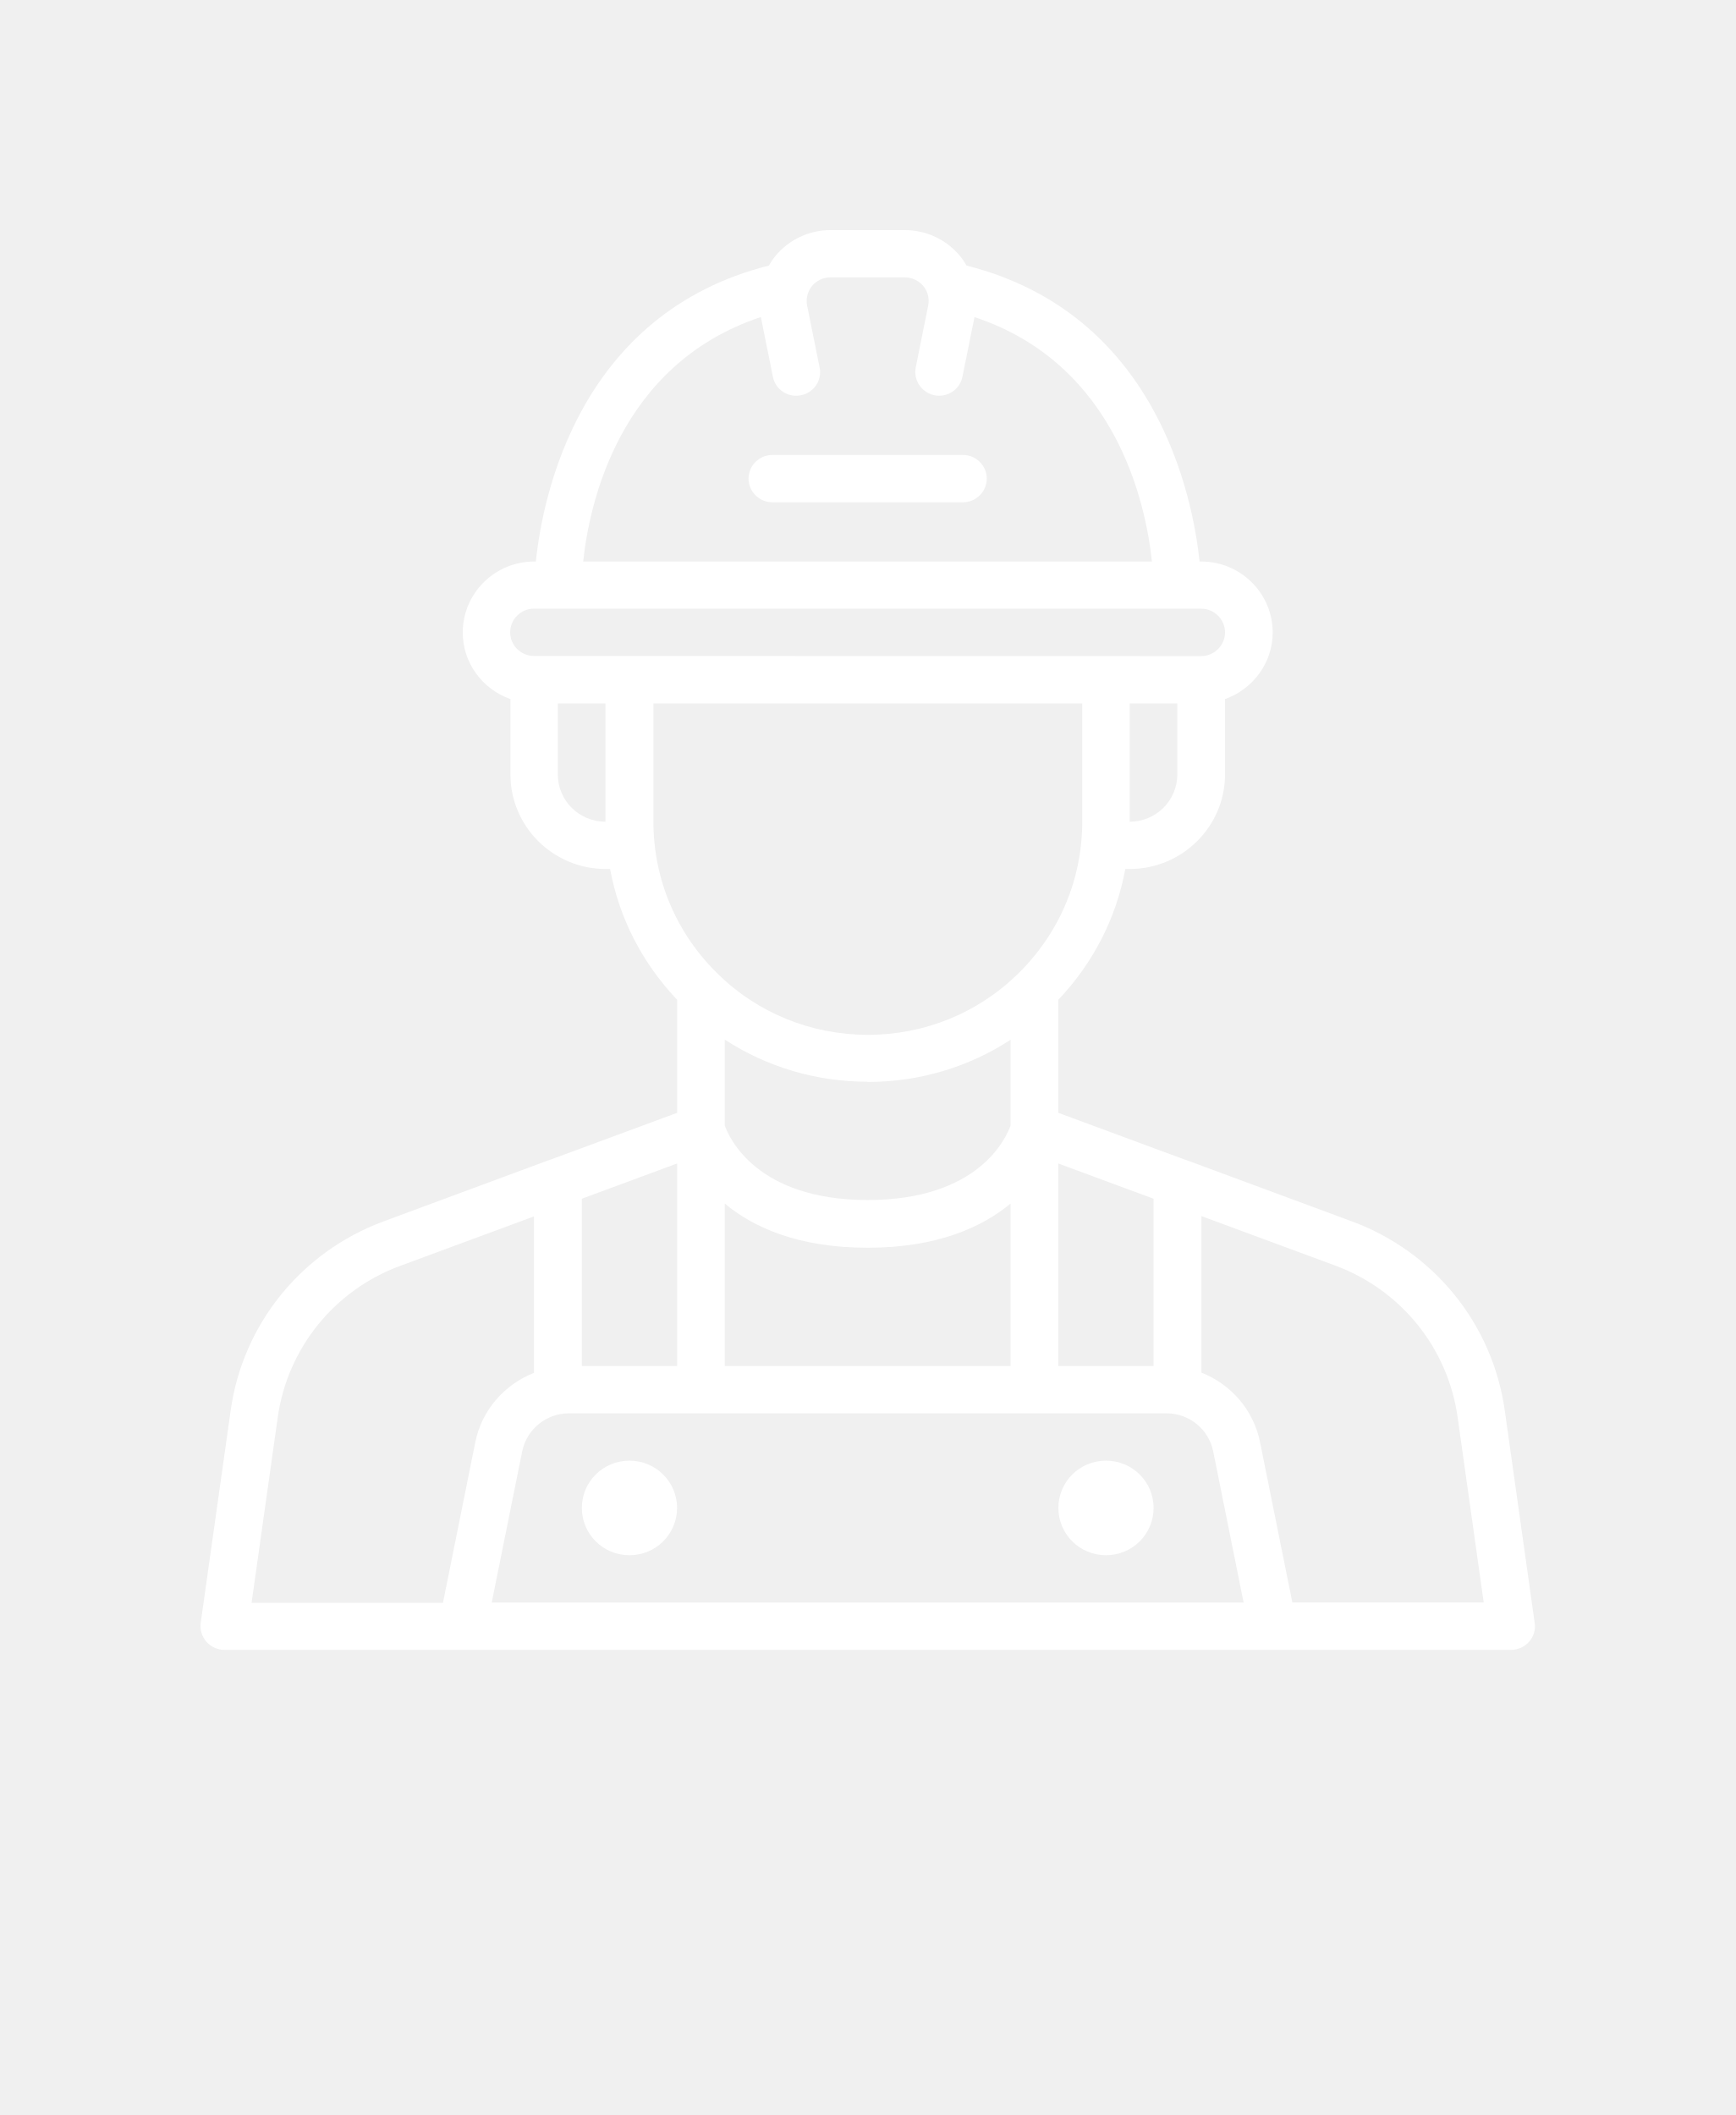
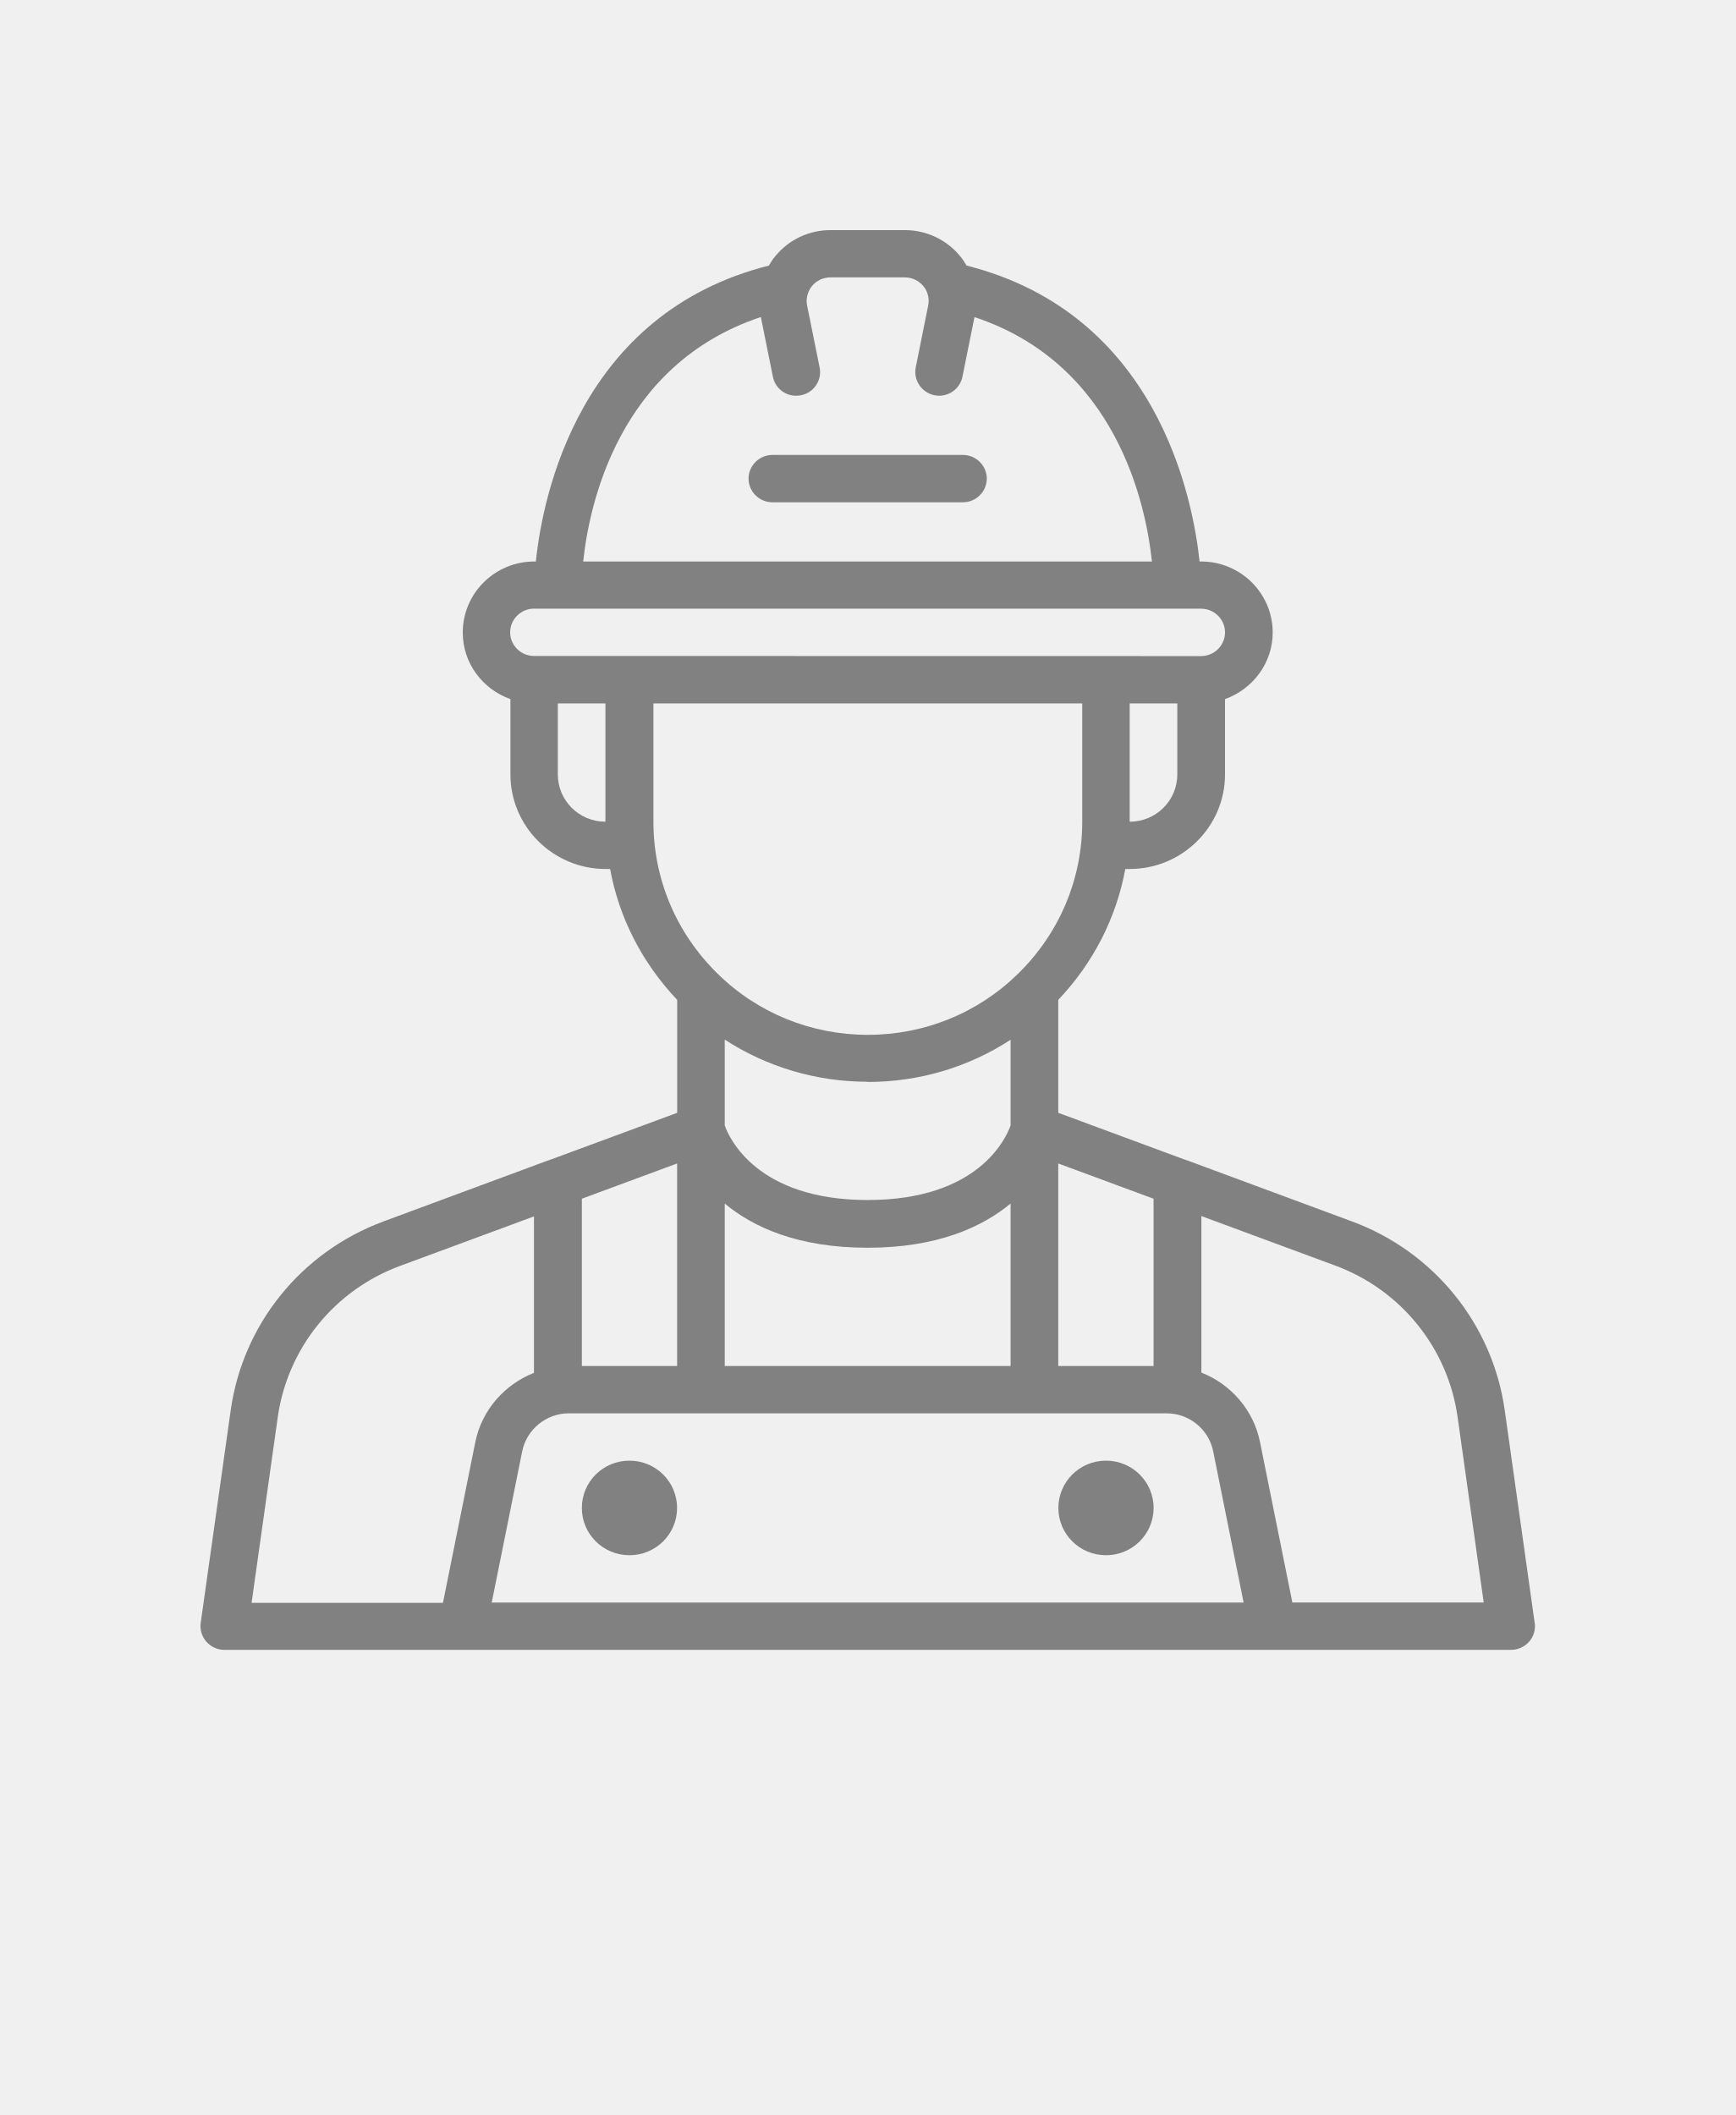
<svg xmlns="http://www.w3.org/2000/svg" width="32" height="39" viewBox="0 0 32 39" fill="none">
-   <path d="M28.299 29.926L27.747 26.006C27.523 24.417 26.444 23.082 24.928 22.522L21.894 21.398C21.894 21.398 21.864 21.387 21.85 21.384L19.514 20.52V18.437C20.16 17.756 20.584 16.926 20.75 16.024H20.832C21.8 16.024 22.589 15.241 22.589 14.28V12.891C23.098 12.709 23.468 12.229 23.468 11.663C23.468 10.941 22.877 10.354 22.149 10.354H22.12C21.991 9.146 21.323 5.781 17.823 4.897C17.788 4.836 17.75 4.778 17.704 4.723C17.454 4.419 17.081 4.243 16.686 4.243H15.315C14.92 4.243 14.547 4.417 14.297 4.723C14.25 4.778 14.213 4.836 14.178 4.897C10.678 5.78 10.006 9.146 9.881 10.354H9.851C9.124 10.354 8.533 10.941 8.533 11.663C8.533 12.232 8.902 12.711 9.412 12.891V14.28C9.412 15.241 10.2 16.024 11.168 16.024H11.25C11.416 16.926 11.841 17.755 12.487 18.437V20.52L10.15 21.384C10.15 21.384 10.121 21.393 10.107 21.398L7.073 22.522C5.557 23.083 4.477 24.417 4.254 26.006L3.701 29.926C3.684 30.05 3.722 30.178 3.806 30.273C3.89 30.367 4.009 30.423 4.138 30.423H27.864C27.992 30.423 28.112 30.367 28.196 30.273C28.28 30.178 28.318 30.05 28.3 29.926H28.299ZM21.271 22.104V25.189H19.514V21.454L21.271 22.104ZM13.364 25.189V22.193C13.888 22.63 14.714 23.008 15.999 23.008C17.286 23.008 18.112 22.626 18.635 22.193V25.189H13.363H13.364ZM12.046 12.971H19.956V15.152C19.956 16.213 19.535 17.21 18.77 17.958C18.028 18.683 17.045 19.082 16.003 19.082C14.962 19.082 13.975 18.683 13.236 17.958C12.471 17.21 12.049 16.213 12.049 15.152V12.971H12.046ZM15.999 19.951C16.951 19.951 17.858 19.679 18.635 19.173V20.753C18.55 20.99 18.044 22.128 15.999 22.128C13.954 22.128 13.443 20.979 13.364 20.753V19.17C14.141 19.675 15.052 19.947 15.999 19.947V19.951ZM20.831 15.152V12.971H21.709V14.28C21.709 14.763 21.316 15.152 20.831 15.152ZM14.03 5.847L14.252 6.947C14.298 7.184 14.531 7.338 14.77 7.288C15.008 7.242 15.163 7.01 15.113 6.774L14.883 5.635C14.857 5.507 14.892 5.375 14.973 5.274C15.057 5.172 15.18 5.115 15.314 5.115H16.684C16.815 5.115 16.94 5.172 17.025 5.274C17.11 5.375 17.141 5.507 17.115 5.635L16.886 6.774C16.839 7.011 16.994 7.238 17.229 7.288C17.258 7.294 17.287 7.297 17.316 7.297C17.523 7.297 17.706 7.153 17.747 6.947L17.969 5.847C20.592 6.717 21.131 9.308 21.241 10.354H10.754C10.864 9.312 11.403 6.721 14.027 5.847L14.03 5.847ZM9.847 11.224H22.149C22.39 11.224 22.589 11.421 22.589 11.661C22.589 11.9 22.391 12.098 22.149 12.098L9.847 12.096C9.606 12.096 9.407 11.9 9.407 11.66C9.407 11.421 9.605 11.223 9.847 11.223V11.224ZM10.286 14.28V12.971H11.164V15.152C10.678 15.152 10.286 14.762 10.286 14.28ZM12.486 25.189H10.729V22.104L12.486 21.454V25.189ZM5.122 26.13C5.303 24.86 6.166 23.79 7.377 23.343L9.846 22.43V25.315C9.305 25.529 8.883 26 8.764 26.595L8.168 29.556H4.639L5.122 26.132L5.122 26.13ZM9.067 29.551L9.629 26.763C9.711 26.356 10.074 26.061 10.49 26.061H21.509C21.929 26.061 22.289 26.356 22.371 26.763L22.932 29.551H9.067ZM23.831 29.551L23.234 26.59C23.115 25.997 22.694 25.523 22.153 25.31V22.424L24.622 23.337C25.832 23.785 26.696 24.854 26.877 26.125L27.359 29.549H23.831L23.831 29.551Z" fill="white" />
-   <path d="M17.756 8.389H14.242C14.002 8.389 13.803 8.585 13.803 8.825C13.803 9.065 14.001 9.262 14.242 9.262H17.756C17.997 9.262 18.196 9.066 18.196 8.825C18.196 8.586 17.998 8.389 17.756 8.389Z" fill="white" />
-   <path d="M11.607 26.934C11.12 26.934 10.729 27.324 10.729 27.806C10.729 28.289 11.122 28.678 11.607 28.678C12.093 28.678 12.485 28.288 12.485 27.806C12.485 27.323 12.092 26.934 11.607 26.934Z" fill="white" />
-   <path d="M20.394 26.934C19.908 26.934 19.516 27.324 19.516 27.806C19.516 28.289 19.909 28.678 20.394 28.678C20.88 28.678 21.272 28.288 21.272 27.806C21.272 27.323 20.879 26.934 20.394 26.934Z" fill="white" />
+   <path d="M28.299 29.926L27.747 26.006C27.523 24.417 26.444 23.082 24.928 22.522L21.894 21.398C21.894 21.398 21.864 21.387 21.85 21.384L19.514 20.52V18.437C20.16 17.756 20.584 16.926 20.75 16.024H20.832C21.8 16.024 22.589 15.241 22.589 14.28V12.891C23.098 12.709 23.468 12.229 23.468 11.663C23.468 10.941 22.877 10.354 22.149 10.354H22.12C21.991 9.146 21.323 5.781 17.823 4.897C17.788 4.836 17.75 4.778 17.704 4.723C17.454 4.419 17.081 4.243 16.686 4.243H15.315C14.92 4.243 14.547 4.417 14.297 4.723C14.25 4.778 14.213 4.836 14.178 4.897C10.678 5.78 10.006 9.146 9.881 10.354H9.851C9.124 10.354 8.533 10.941 8.533 11.663C8.533 12.232 8.902 12.711 9.412 12.891V14.28C9.412 15.241 10.2 16.024 11.168 16.024H11.25C11.416 16.926 11.841 17.755 12.487 18.437V20.52L10.15 21.384C10.15 21.384 10.121 21.393 10.107 21.398L7.073 22.522C5.557 23.083 4.477 24.417 4.254 26.006L3.701 29.926C3.684 30.05 3.722 30.178 3.806 30.273C3.89 30.367 4.009 30.423 4.138 30.423H27.864C27.992 30.423 28.112 30.367 28.196 30.273C28.28 30.178 28.318 30.05 28.3 29.926H28.299ZM21.271 22.104V25.189H19.514V21.454L21.271 22.104ZM13.364 25.189V22.193C13.888 22.63 14.714 23.008 15.999 23.008C17.286 23.008 18.112 22.626 18.635 22.193V25.189H13.363H13.364ZM12.046 12.971H19.956V15.152C19.956 16.213 19.535 17.21 18.77 17.958C18.028 18.683 17.045 19.082 16.003 19.082C14.962 19.082 13.975 18.683 13.236 17.958C12.471 17.21 12.049 16.213 12.049 15.152V12.971H12.046ZM15.999 19.951C16.951 19.951 17.858 19.679 18.635 19.173V20.753C18.55 20.99 18.044 22.128 15.999 22.128C13.954 22.128 13.443 20.979 13.364 20.753V19.17C14.141 19.675 15.052 19.947 15.999 19.947V19.951ZM20.831 15.152V12.971H21.709V14.28C21.709 14.763 21.316 15.152 20.831 15.152ZM14.03 5.847L14.252 6.947C14.298 7.184 14.531 7.338 14.77 7.288C15.008 7.242 15.163 7.01 15.113 6.774L14.883 5.635C14.857 5.507 14.892 5.375 14.973 5.274C15.057 5.172 15.18 5.115 15.314 5.115H16.684C16.815 5.115 16.94 5.172 17.025 5.274C17.11 5.375 17.141 5.507 17.115 5.635L16.886 6.774C16.839 7.011 16.994 7.238 17.229 7.288C17.258 7.294 17.287 7.297 17.316 7.297C17.523 7.297 17.706 7.153 17.747 6.947L17.969 5.847C20.592 6.717 21.131 9.308 21.241 10.354H10.754C10.864 9.312 11.403 6.721 14.027 5.847L14.03 5.847ZM9.847 11.224H22.149C22.39 11.224 22.589 11.421 22.589 11.661C22.589 11.9 22.391 12.098 22.149 12.098L9.847 12.096C9.606 12.096 9.407 11.9 9.407 11.66C9.407 11.421 9.605 11.223 9.847 11.223V11.224ZM10.286 14.28V12.971H11.164V15.152C10.678 15.152 10.286 14.762 10.286 14.28ZM12.486 25.189H10.729V22.104L12.486 21.454V25.189ZM5.122 26.13C5.303 24.86 6.166 23.79 7.377 23.343L9.846 22.43V25.315C9.305 25.529 8.883 26 8.764 26.595L8.168 29.556H4.639L5.122 26.132L5.122 26.13ZM9.067 29.551L9.629 26.763C9.711 26.356 10.074 26.061 10.49 26.061H21.509C21.929 26.061 22.289 26.356 22.371 26.763L22.932 29.551H9.067ZM23.831 29.551L23.234 26.59C23.115 25.997 22.694 25.523 22.153 25.31V22.424L24.622 23.337C25.832 23.785 26.696 24.854 26.877 26.125L27.359 29.549H23.831L23.831 29.551Z" fill="#818181" />
+   <path d="M17.756 8.389H14.242C14.002 8.389 13.803 8.585 13.803 8.825C13.803 9.065 14.001 9.262 14.242 9.262H17.756C17.997 9.262 18.196 9.066 18.196 8.825C18.196 8.586 17.998 8.389 17.756 8.389Z" fill="#818181" />
+   <path d="M11.607 26.934C11.12 26.934 10.729 27.324 10.729 27.806C10.729 28.289 11.122 28.678 11.607 28.678C12.093 28.678 12.485 28.288 12.485 27.806C12.485 27.323 12.092 26.934 11.607 26.934Z" fill="#818181" />
+   <path d="M20.394 26.934C19.908 26.934 19.516 27.324 19.516 27.806C19.516 28.289 19.909 28.678 20.394 28.678C20.88 28.678 21.272 28.288 21.272 27.806C21.272 27.323 20.879 26.934 20.394 26.934Z" fill="#818181" />
</svg>
